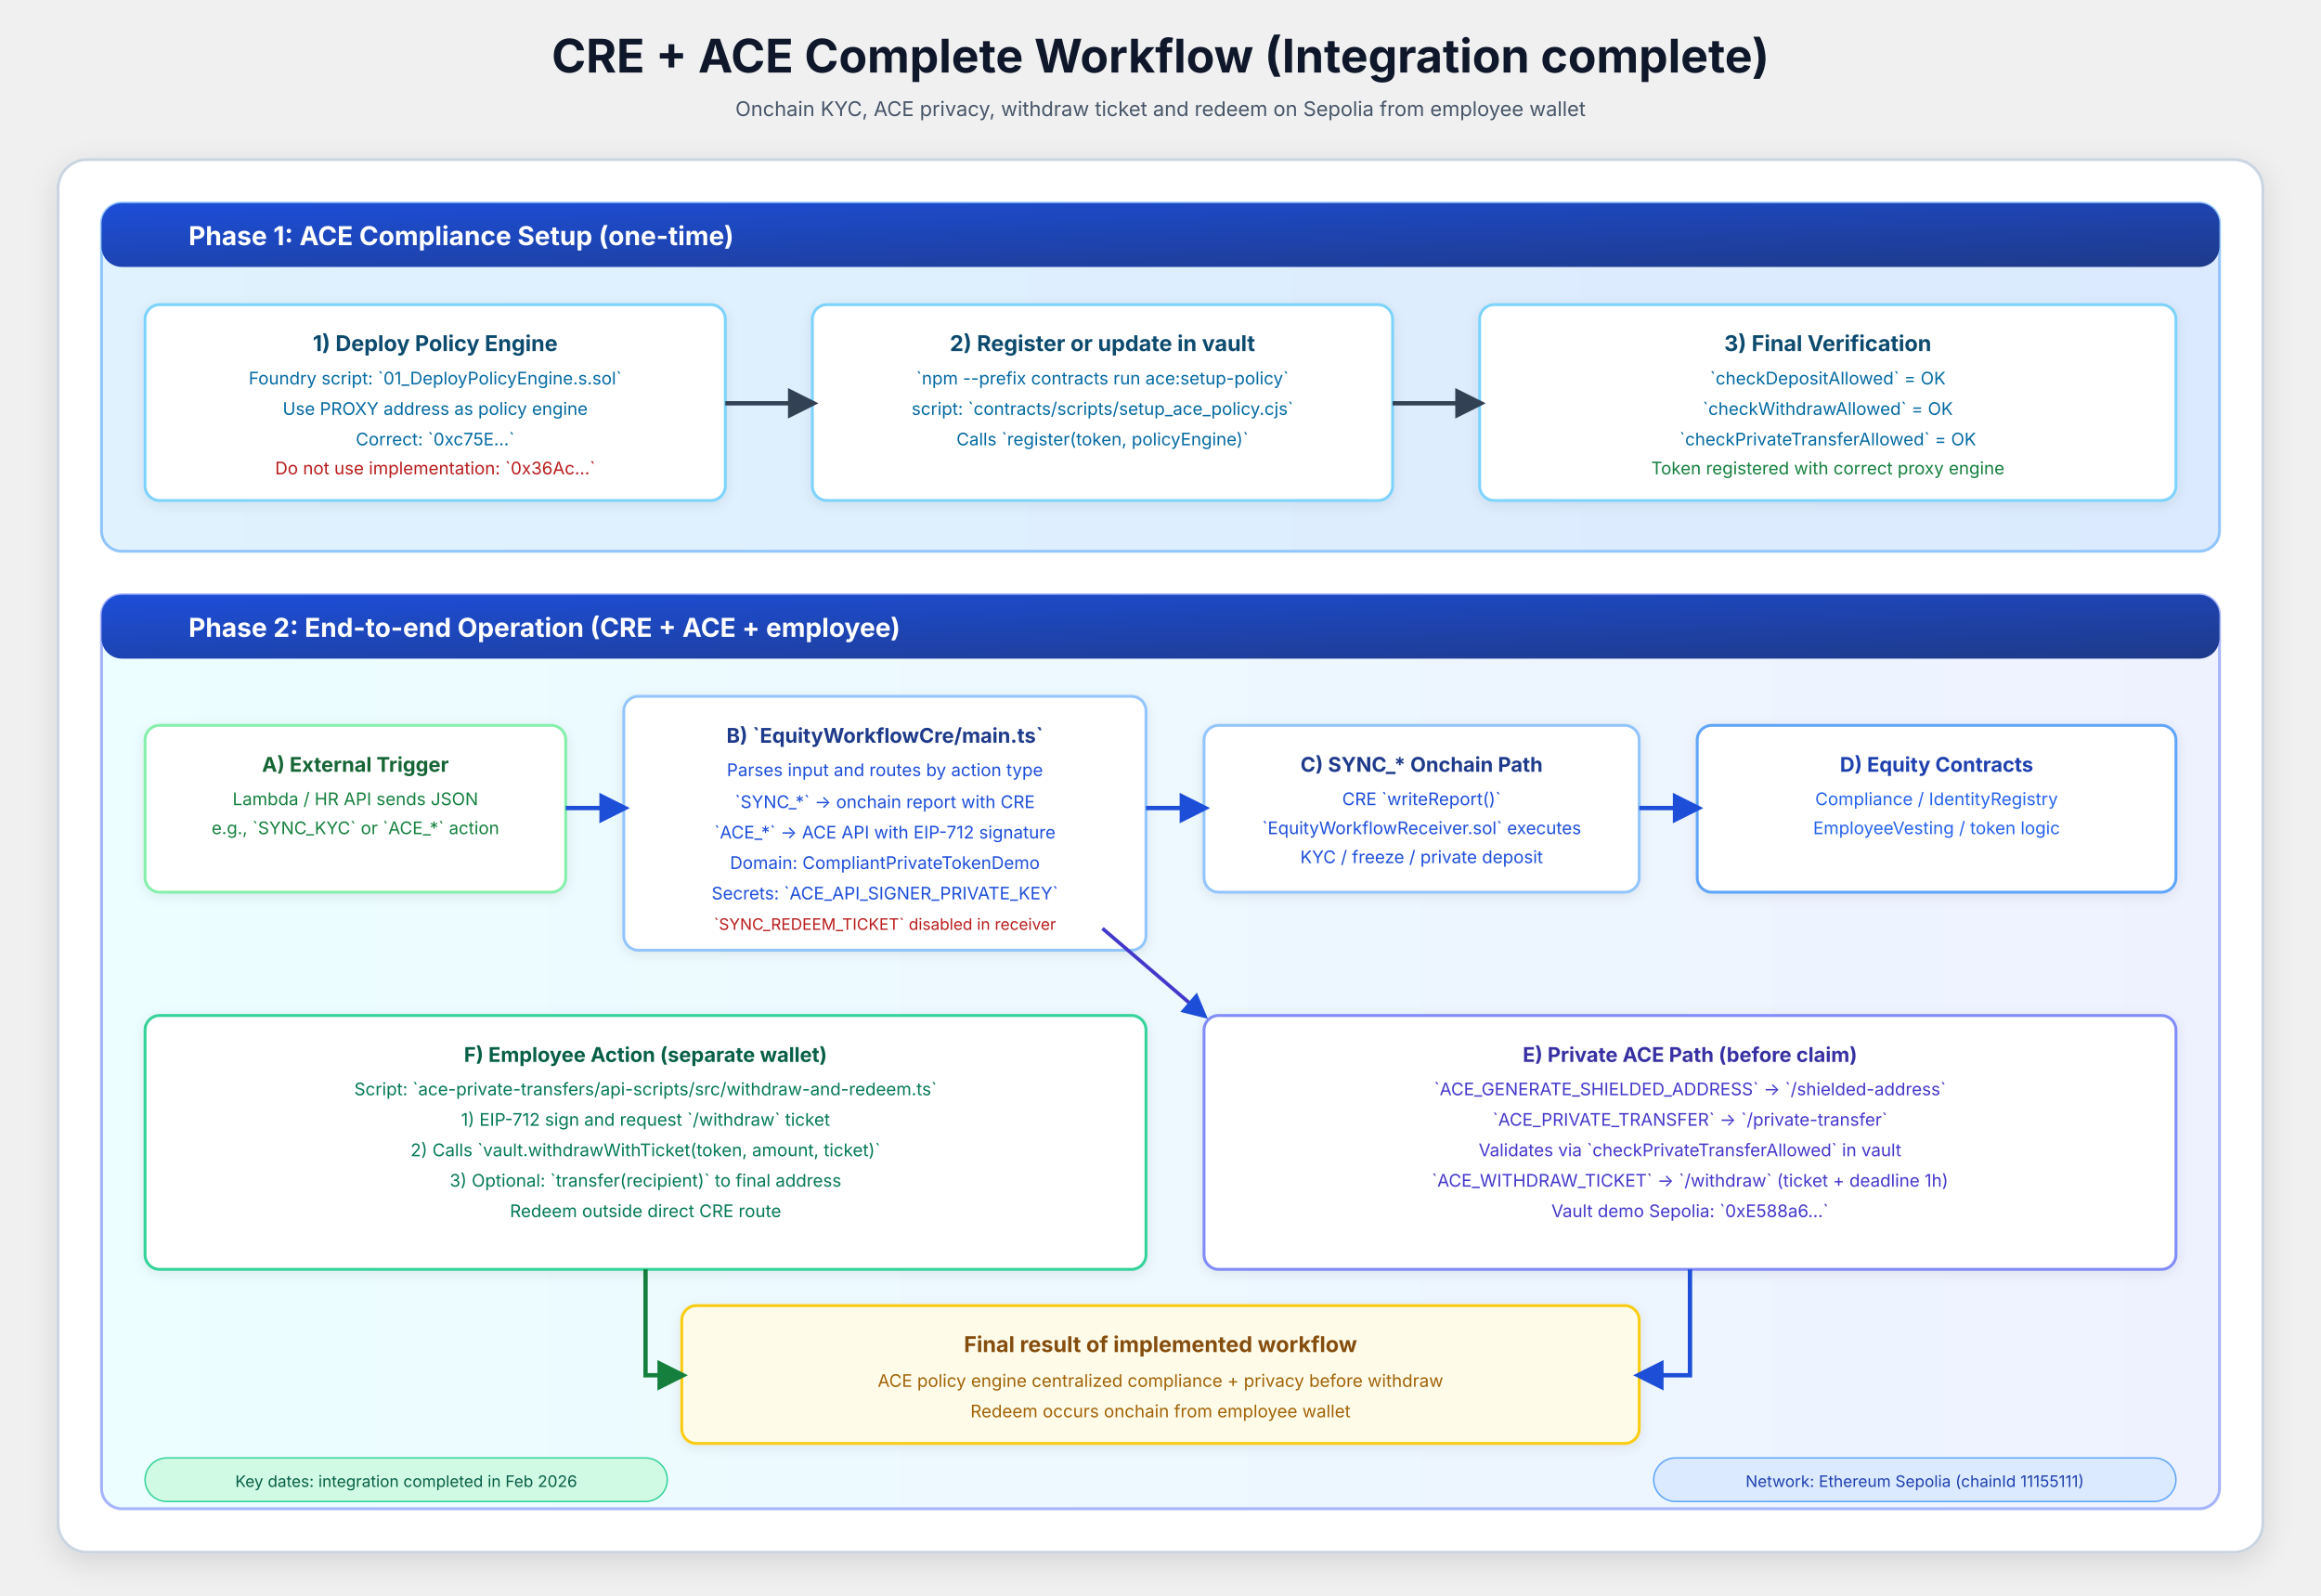
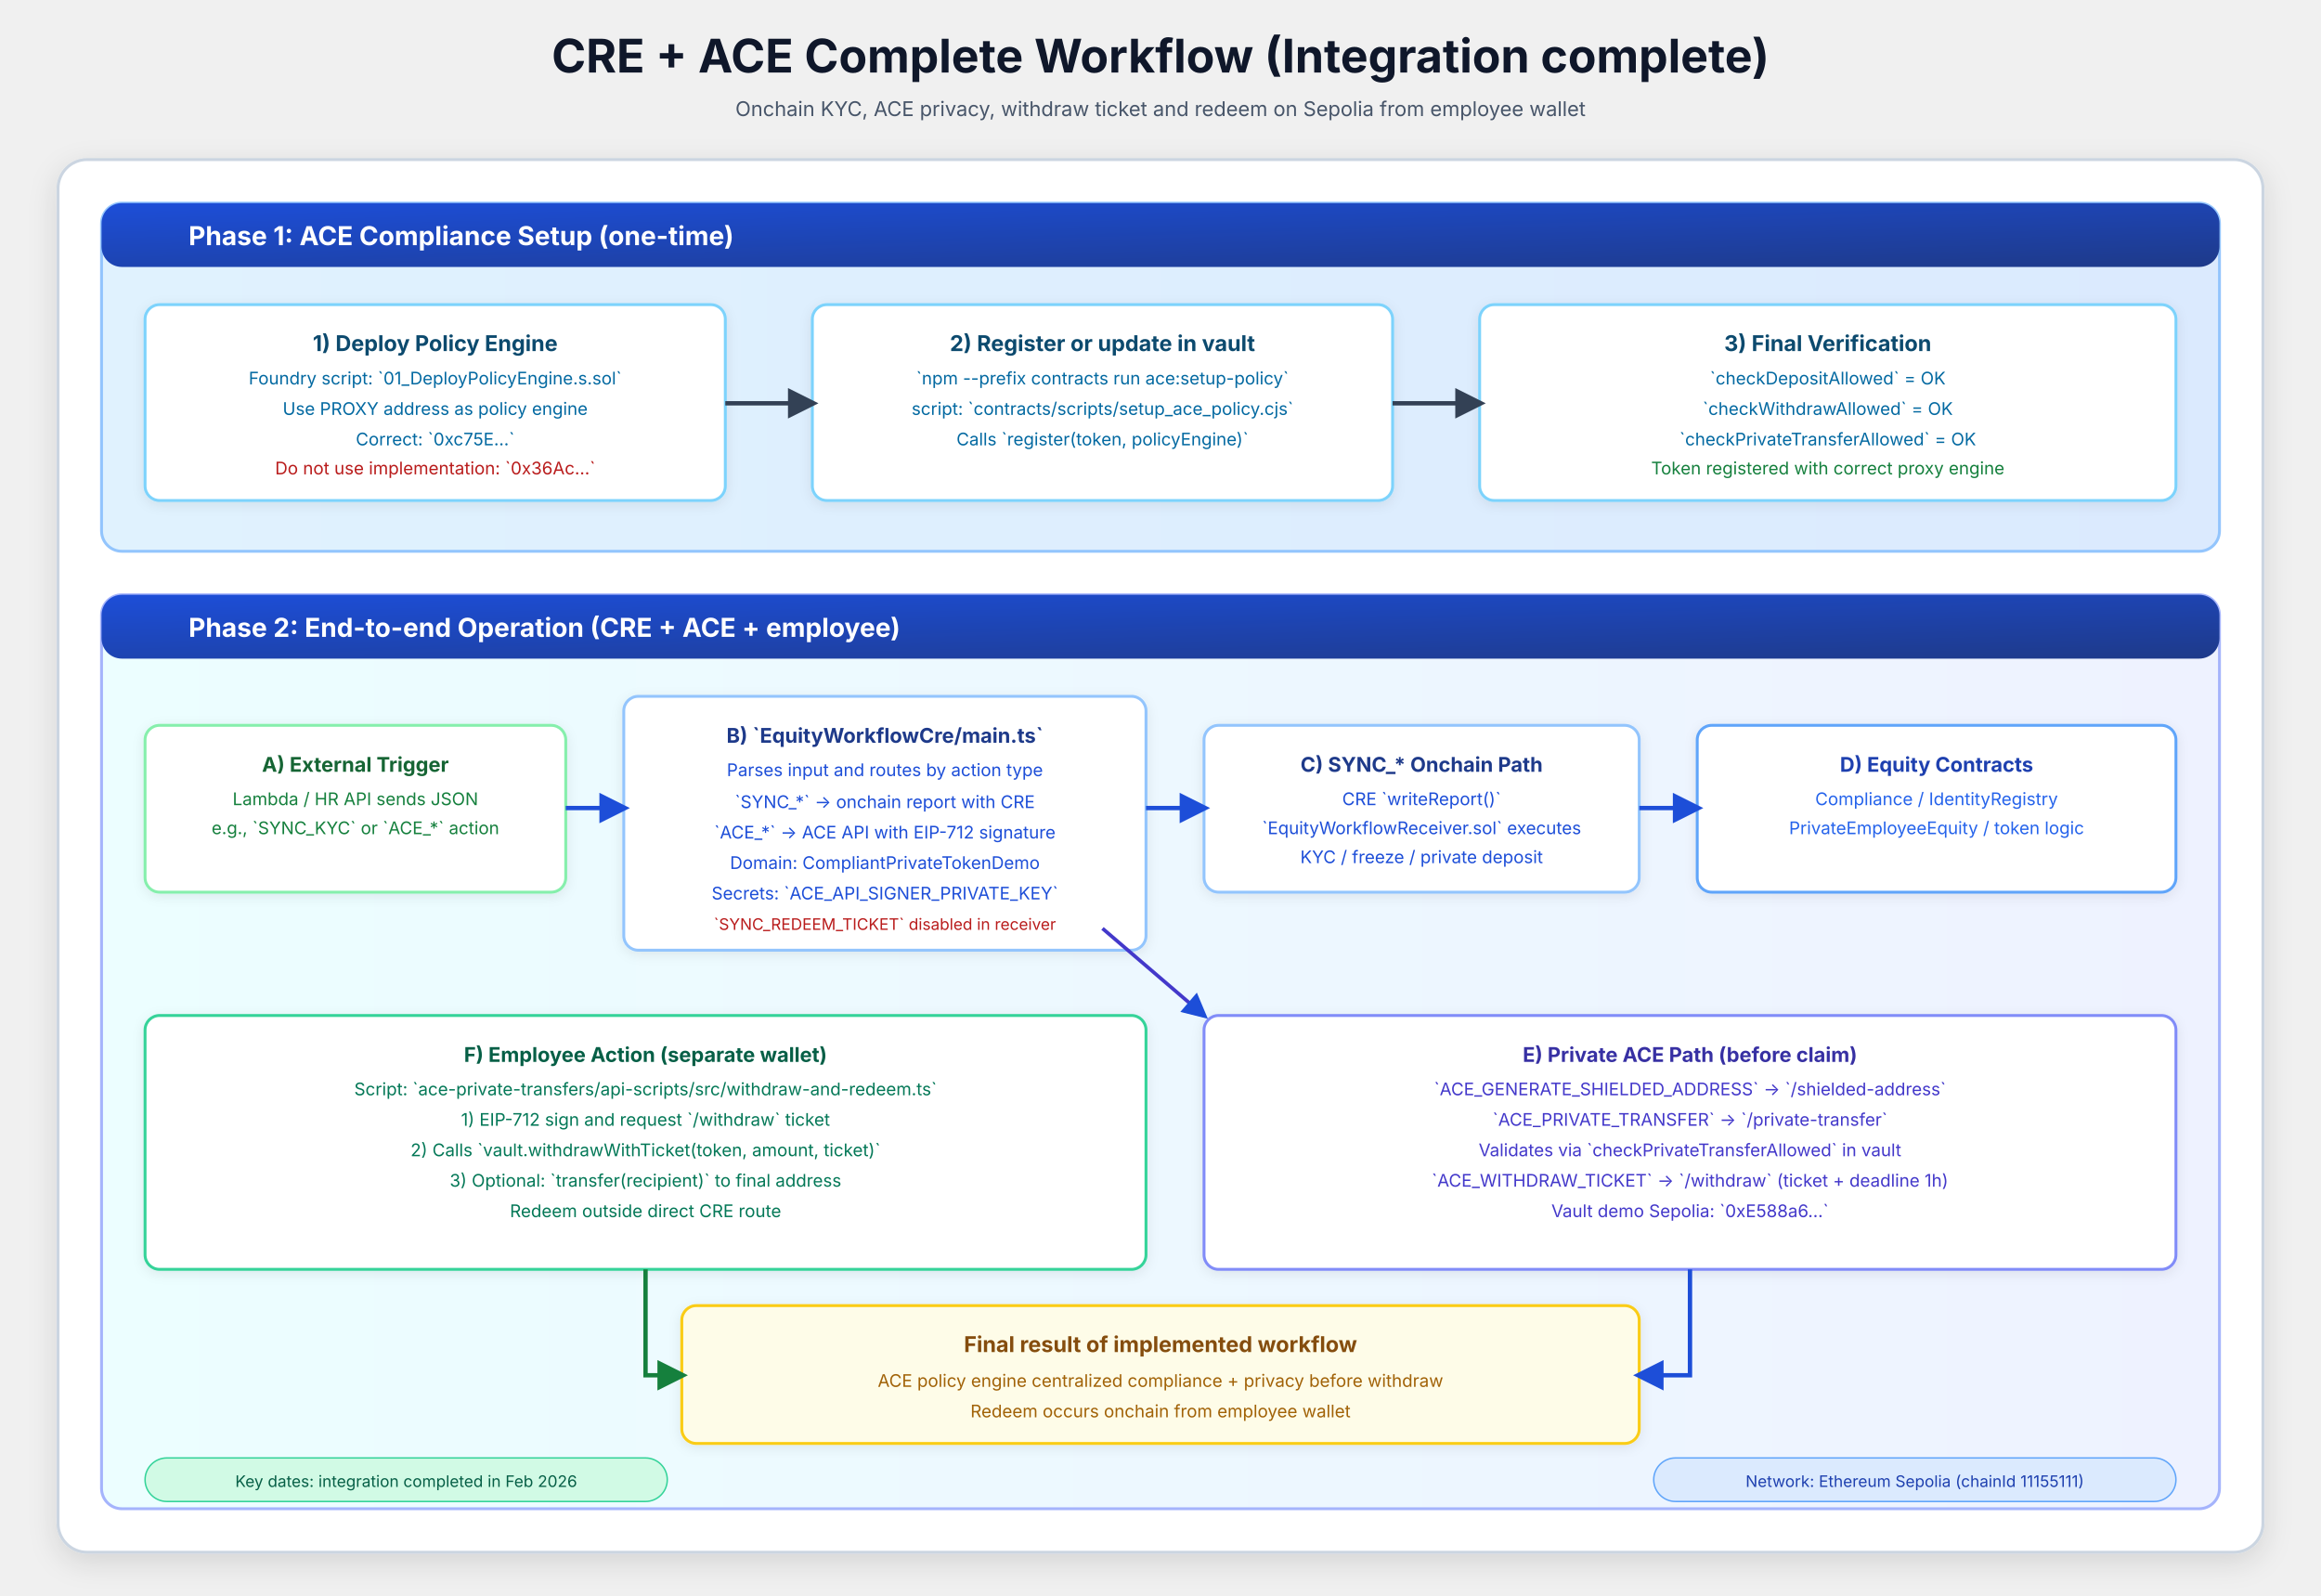
<svg xmlns="http://www.w3.org/2000/svg" viewBox="0 0 1600 1100" width="100%" height="100%" style="background-color:#f8fafc;font-family:'Segoe UI','Inter',-apple-system,sans-serif;">
  <defs>
    <filter id="shadow-sm" x="-10%" y="-10%" width="120%" height="120%">
      <feDropShadow dx="0" dy="2" stdDeviation="4" flood-color="#000000" flood-opacity="0.08" />
    </filter>
    <filter id="shadow-md" x="-10%" y="-10%" width="120%" height="120%">
      <feDropShadow dx="0" dy="6" stdDeviation="10" flood-color="#000000" flood-opacity="0.12" />
    </filter>
    <linearGradient id="head-grad" x1="0%" y1="0%" x2="100%" y2="100%">
      <stop offset="0%" stop-color="#1d4ed8" />
      <stop offset="100%" stop-color="#1e3a8a" />
    </linearGradient>
    <linearGradient id="setup-grad" x1="0%" y1="0%" x2="100%" y2="0%">
      <stop offset="0%" stop-color="#e0f2fe" />
      <stop offset="100%" stop-color="#dbeafe" />
    </linearGradient>
    <linearGradient id="runtime-grad" x1="0%" y1="0%" x2="100%" y2="0%">
      <stop offset="0%" stop-color="#ecfeff" />
      <stop offset="100%" stop-color="#eef2ff" />
    </linearGradient>
    <marker id="arrowDark" viewBox="0 0 10 10" refX="8" refY="5" markerWidth="7" markerHeight="7" orient="auto">
      <path d="M 0 0 L 10 5 L 0 10 z" fill="#334155" />
    </marker>
    <marker id="arrowBlue" viewBox="0 0 10 10" refX="8" refY="5" markerWidth="7" markerHeight="7" orient="auto">
      <path d="M 0 0 L 10 5 L 0 10 z" fill="#1d4ed8" />
    </marker>
    <marker id="arrowGreen" viewBox="0 0 10 10" refX="8" refY="5" markerWidth="7" markerHeight="7" orient="auto">
      <path d="M 0 0 L 10 5 L 0 10 z" fill="#15803d" />
    </marker>
  </defs>
  <text x="800" y="50" font-size="32" font-weight="700" fill="#0f172a" text-anchor="middle">CRE + ACE Complete Workflow (Integration complete)</text>
  <text x="800" y="80" font-size="14" fill="#475569" text-anchor="middle">Onchain KYC, ACE privacy, withdraw ticket and redeem on Sepolia from employee wallet</text>
  <rect x="40" y="110" width="1520" height="960" rx="20" fill="#ffffff" stroke="#cbd5e1" stroke-width="2" filter="url(#shadow-md)" />
  <rect x="70" y="140" width="1460" height="240" rx="14" fill="url(#setup-grad)" stroke="#93c5fd" stroke-width="2" />
  <rect x="70" y="410" width="1460" height="630" rx="14" fill="url(#runtime-grad)" stroke="#a5b4fc" stroke-width="2" />
  <rect x="70" y="140" width="1460" height="44" rx="14" fill="url(#head-grad)" />
  <text x="130" y="169" font-size="18" font-weight="700" fill="#ffffff">Phase 1: ACE Compliance Setup (one-time)</text>
  <rect x="100" y="210" width="400" height="135" rx="10" fill="#ffffff" stroke="#7dd3fc" stroke-width="2" filter="url(#shadow-sm)" />
  <text x="300" y="242" font-size="15" font-weight="700" fill="#0c4a6e" text-anchor="middle">1) Deploy Policy Engine</text>
  <text x="300" y="265" font-size="12" fill="#0369a1" text-anchor="middle">Foundry script: `01_DeployPolicyEngine.s.sol`</text>
  <text x="300" y="286" font-size="12" fill="#0369a1" text-anchor="middle">Use PROXY address as policy engine</text>
  <text x="300" y="307" font-size="12" fill="#0369a1" text-anchor="middle">Correct: `0xc75E...`</text>
  <text x="300" y="327" font-size="12" fill="#b91c1c" text-anchor="middle">Do not use implementation: `0x36Ac...`</text>
  <rect x="560" y="210" width="400" height="135" rx="10" fill="#ffffff" stroke="#7dd3fc" stroke-width="2" filter="url(#shadow-sm)" />
  <text x="760" y="242" font-size="15" font-weight="700" fill="#0c4a6e" text-anchor="middle">2) Register or update in vault</text>
  <text x="760" y="265" font-size="12" fill="#0369a1" text-anchor="middle">`npm --prefix contracts run ace:setup-policy`</text>
  <text x="760" y="286" font-size="12" fill="#0369a1" text-anchor="middle">script: `contracts/scripts/setup_ace_policy.cjs`</text>
  <text x="760" y="307" font-size="12" fill="#0369a1" text-anchor="middle">Calls `register(token, policyEngine)`</text>
  <rect x="1020" y="210" width="480" height="135" rx="10" fill="#ffffff" stroke="#7dd3fc" stroke-width="2" filter="url(#shadow-sm)" />
  <text x="1260" y="242" font-size="15" font-weight="700" fill="#0c4a6e" text-anchor="middle">3) Final Verification</text>
  <text x="1260" y="265" font-size="12" fill="#0369a1" text-anchor="middle">`checkDepositAllowed` = OK</text>
  <text x="1260" y="286" font-size="12" fill="#0369a1" text-anchor="middle">`checkWithdrawAllowed` = OK</text>
  <text x="1260" y="307" font-size="12" fill="#0369a1" text-anchor="middle">`checkPrivateTransferAllowed` = OK</text>
  <text x="1260" y="327" font-size="12" fill="#15803d" text-anchor="middle">Token registered with correct proxy engine</text>
  <path d="M 500 278 L 560 278" stroke="#334155" stroke-width="3" fill="none" marker-end="url(#arrowDark)" />
  <path d="M 960 278 L 1020 278" stroke="#334155" stroke-width="3" fill="none" marker-end="url(#arrowDark)" />
  <rect x="70" y="410" width="1460" height="44" rx="14" fill="url(#head-grad)" />
  <text x="130" y="439" font-size="18" font-weight="700" fill="#ffffff">Phase 2: End-to-end Operation (CRE + ACE + employee)</text>
  <rect x="100" y="500" width="290" height="115" rx="10" fill="#ffffff" stroke="#86efac" stroke-width="2" filter="url(#shadow-sm)" />
  <text x="245" y="532" font-size="14" font-weight="700" fill="#166534" text-anchor="middle">A) External Trigger</text>
  <text x="245" y="555" font-size="12" fill="#15803d" text-anchor="middle">Lambda / HR API sends JSON</text>
  <text x="245" y="575" font-size="12" fill="#15803d" text-anchor="middle">e.g., `SYNC_KYC` or `ACE_*` action</text>
  <rect x="430" y="480" width="360" height="175" rx="10" fill="#ffffff" stroke="#93c5fd" stroke-width="2" filter="url(#shadow-sm)" />
  <text x="610" y="512" font-size="14" font-weight="700" fill="#1e3a8a" text-anchor="middle">B) `EquityWorkflowCre/main.ts`</text>
  <text x="610" y="535" font-size="12" fill="#1d4ed8" text-anchor="middle">Parses input and routes by action type</text>
  <text x="610" y="557" font-size="12" fill="#1d4ed8" text-anchor="middle">`SYNC_*` -&gt; onchain report with CRE</text>
  <text x="610" y="578" font-size="12" fill="#1d4ed8" text-anchor="middle">`ACE_*` -&gt; ACE API with EIP-712 signature</text>
  <text x="610" y="599" font-size="12" fill="#1d4ed8" text-anchor="middle">Domain: CompliantPrivateTokenDemo</text>
  <text x="610" y="620" font-size="12" fill="#1d4ed8" text-anchor="middle">Secrets: `ACE_API_SIGNER_PRIVATE_KEY`</text>
  <text x="610" y="641" font-size="11" fill="#b91c1c" text-anchor="middle">`SYNC_REDEEM_TICKET` disabled in receiver</text>
  <rect x="830" y="500" width="300" height="115" rx="10" fill="#ffffff" stroke="#93c5fd" stroke-width="2" filter="url(#shadow-sm)" />
  <text x="980" y="532" font-size="14" font-weight="700" fill="#1e3a8a" text-anchor="middle">C) SYNC_* Onchain Path</text>
  <text x="980" y="555" font-size="12" fill="#1d4ed8" text-anchor="middle">CRE `writeReport()`</text>
  <text x="980" y="575" font-size="12" fill="#1d4ed8" text-anchor="middle">`EquityWorkflowReceiver.sol` executes</text>
  <text x="980" y="595" font-size="12" fill="#1d4ed8" text-anchor="middle">KYC / freeze / private deposit</text>
  <rect x="1170" y="500" width="330" height="115" rx="10" fill="#ffffff" stroke="#60a5fa" stroke-width="2" filter="url(#shadow-sm)" />
  <text x="1335" y="532" font-size="14" font-weight="700" fill="#1e40af" text-anchor="middle">D) Equity Contracts</text>
  <text x="1335" y="555" font-size="12" fill="#2563eb" text-anchor="middle">Compliance / IdentityRegistry</text>
-   <text x="1335" y="575" font-size="12" fill="#2563eb" text-anchor="middle">EmployeeVesting / token logic</text>
+   <text x="1335" y="575" font-size="12" fill="#2563eb" text-anchor="middle">PrivateEmployeeEquity / token logic</text>
  <rect x="100" y="700" width="690" height="175" rx="10" fill="#ffffff" stroke="#34d399" stroke-width="2" filter="url(#shadow-sm)" />
  <text x="445" y="732" font-size="14" font-weight="700" fill="#065f46" text-anchor="middle">F) Employee Action (separate wallet)</text>
  <text x="445" y="755" font-size="12" fill="#047857" text-anchor="middle">Script: `ace-private-transfers/api-scripts/src/withdraw-and-redeem.ts`</text>
  <text x="445" y="776" font-size="12" fill="#047857" text-anchor="middle">1) EIP-712 sign and request `/withdraw` ticket</text>
  <text x="445" y="797" font-size="12" fill="#047857" text-anchor="middle">2) Calls `vault.withdrawWithTicket(token, amount, ticket)`</text>
  <text x="445" y="818" font-size="12" fill="#047857" text-anchor="middle">3) Optional: `transfer(recipient)` to final address</text>
  <text x="445" y="839" font-size="12" fill="#047857" text-anchor="middle">Redeem outside direct CRE route</text>
  <rect x="830" y="700" width="670" height="175" rx="10" fill="#ffffff" stroke="#818cf8" stroke-width="2" filter="url(#shadow-sm)" />
  <text x="1165" y="732" font-size="14" font-weight="700" fill="#3730a3" text-anchor="middle">E) Private ACE Path (before claim)</text>
  <text x="1165" y="755" font-size="12" fill="#4338ca" text-anchor="middle">`ACE_GENERATE_SHIELDED_ADDRESS` -&gt; `/shielded-address`</text>
  <text x="1165" y="776" font-size="12" fill="#4338ca" text-anchor="middle">`ACE_PRIVATE_TRANSFER` -&gt; `/private-transfer`</text>
  <text x="1165" y="797" font-size="12" fill="#4338ca" text-anchor="middle">Validates via `checkPrivateTransferAllowed` in vault</text>
  <text x="1165" y="818" font-size="12" fill="#4338ca" text-anchor="middle">`ACE_WITHDRAW_TICKET` -&gt; `/withdraw` (ticket + deadline 1h)</text>
  <text x="1165" y="839" font-size="12" fill="#4338ca" text-anchor="middle">Vault demo Sepolia: `0xE588a6...`</text>
  <rect x="470" y="900" width="660" height="95" rx="10" fill="#fefce8" stroke="#facc15" stroke-width="2" filter="url(#shadow-sm)" />
  <text x="800" y="932" font-size="15" font-weight="700" fill="#854d0e" text-anchor="middle">Final result of implemented workflow</text>
  <text x="800" y="956" font-size="12" fill="#a16207" text-anchor="middle">ACE policy engine centralized compliance + privacy before withdraw</text>
  <text x="800" y="977" font-size="12" fill="#a16207" text-anchor="middle">Redeem occurs onchain from employee wallet</text>
  <path d="M 390 557 L 430 557" stroke="#1d4ed8" stroke-width="3" fill="none" marker-end="url(#arrowBlue)" />
  <path d="M 790 557 L 830 557" stroke="#1d4ed8" stroke-width="3" fill="none" marker-end="url(#arrowBlue)" />
  <path d="M 1130 557 L 1170 557" stroke="#1d4ed8" stroke-width="3" fill="none" marker-end="url(#arrowBlue)" />
  <path d="M 760 640 L 830 700" stroke="#4338ca" stroke-width="2.5" fill="none" marker-end="url(#arrowBlue)" />
  <path d="M 445 875 L 445 948 L 470 948" stroke="#15803d" stroke-width="3" fill="none" marker-end="url(#arrowGreen)" />
  <path d="M 1165 875 L 1165 948 L 1130 948" stroke="#1d4ed8" stroke-width="3" fill="none" marker-end="url(#arrowBlue)" />
  <rect x="100" y="1005" width="360" height="30" rx="15" fill="#d1fae5" stroke="#34d399" stroke-width="1" />
  <text x="280" y="1025" font-size="11" fill="#065f46" text-anchor="middle">Key dates: integration completed in Feb 2026</text>
  <rect x="1140" y="1005" width="360" height="30" rx="15" fill="#dbeafe" stroke="#60a5fa" stroke-width="1" />
  <text x="1320" y="1025" font-size="11" fill="#1e40af" text-anchor="middle">Network: Ethereum Sepolia (chainId 11155111)</text>
</svg>
